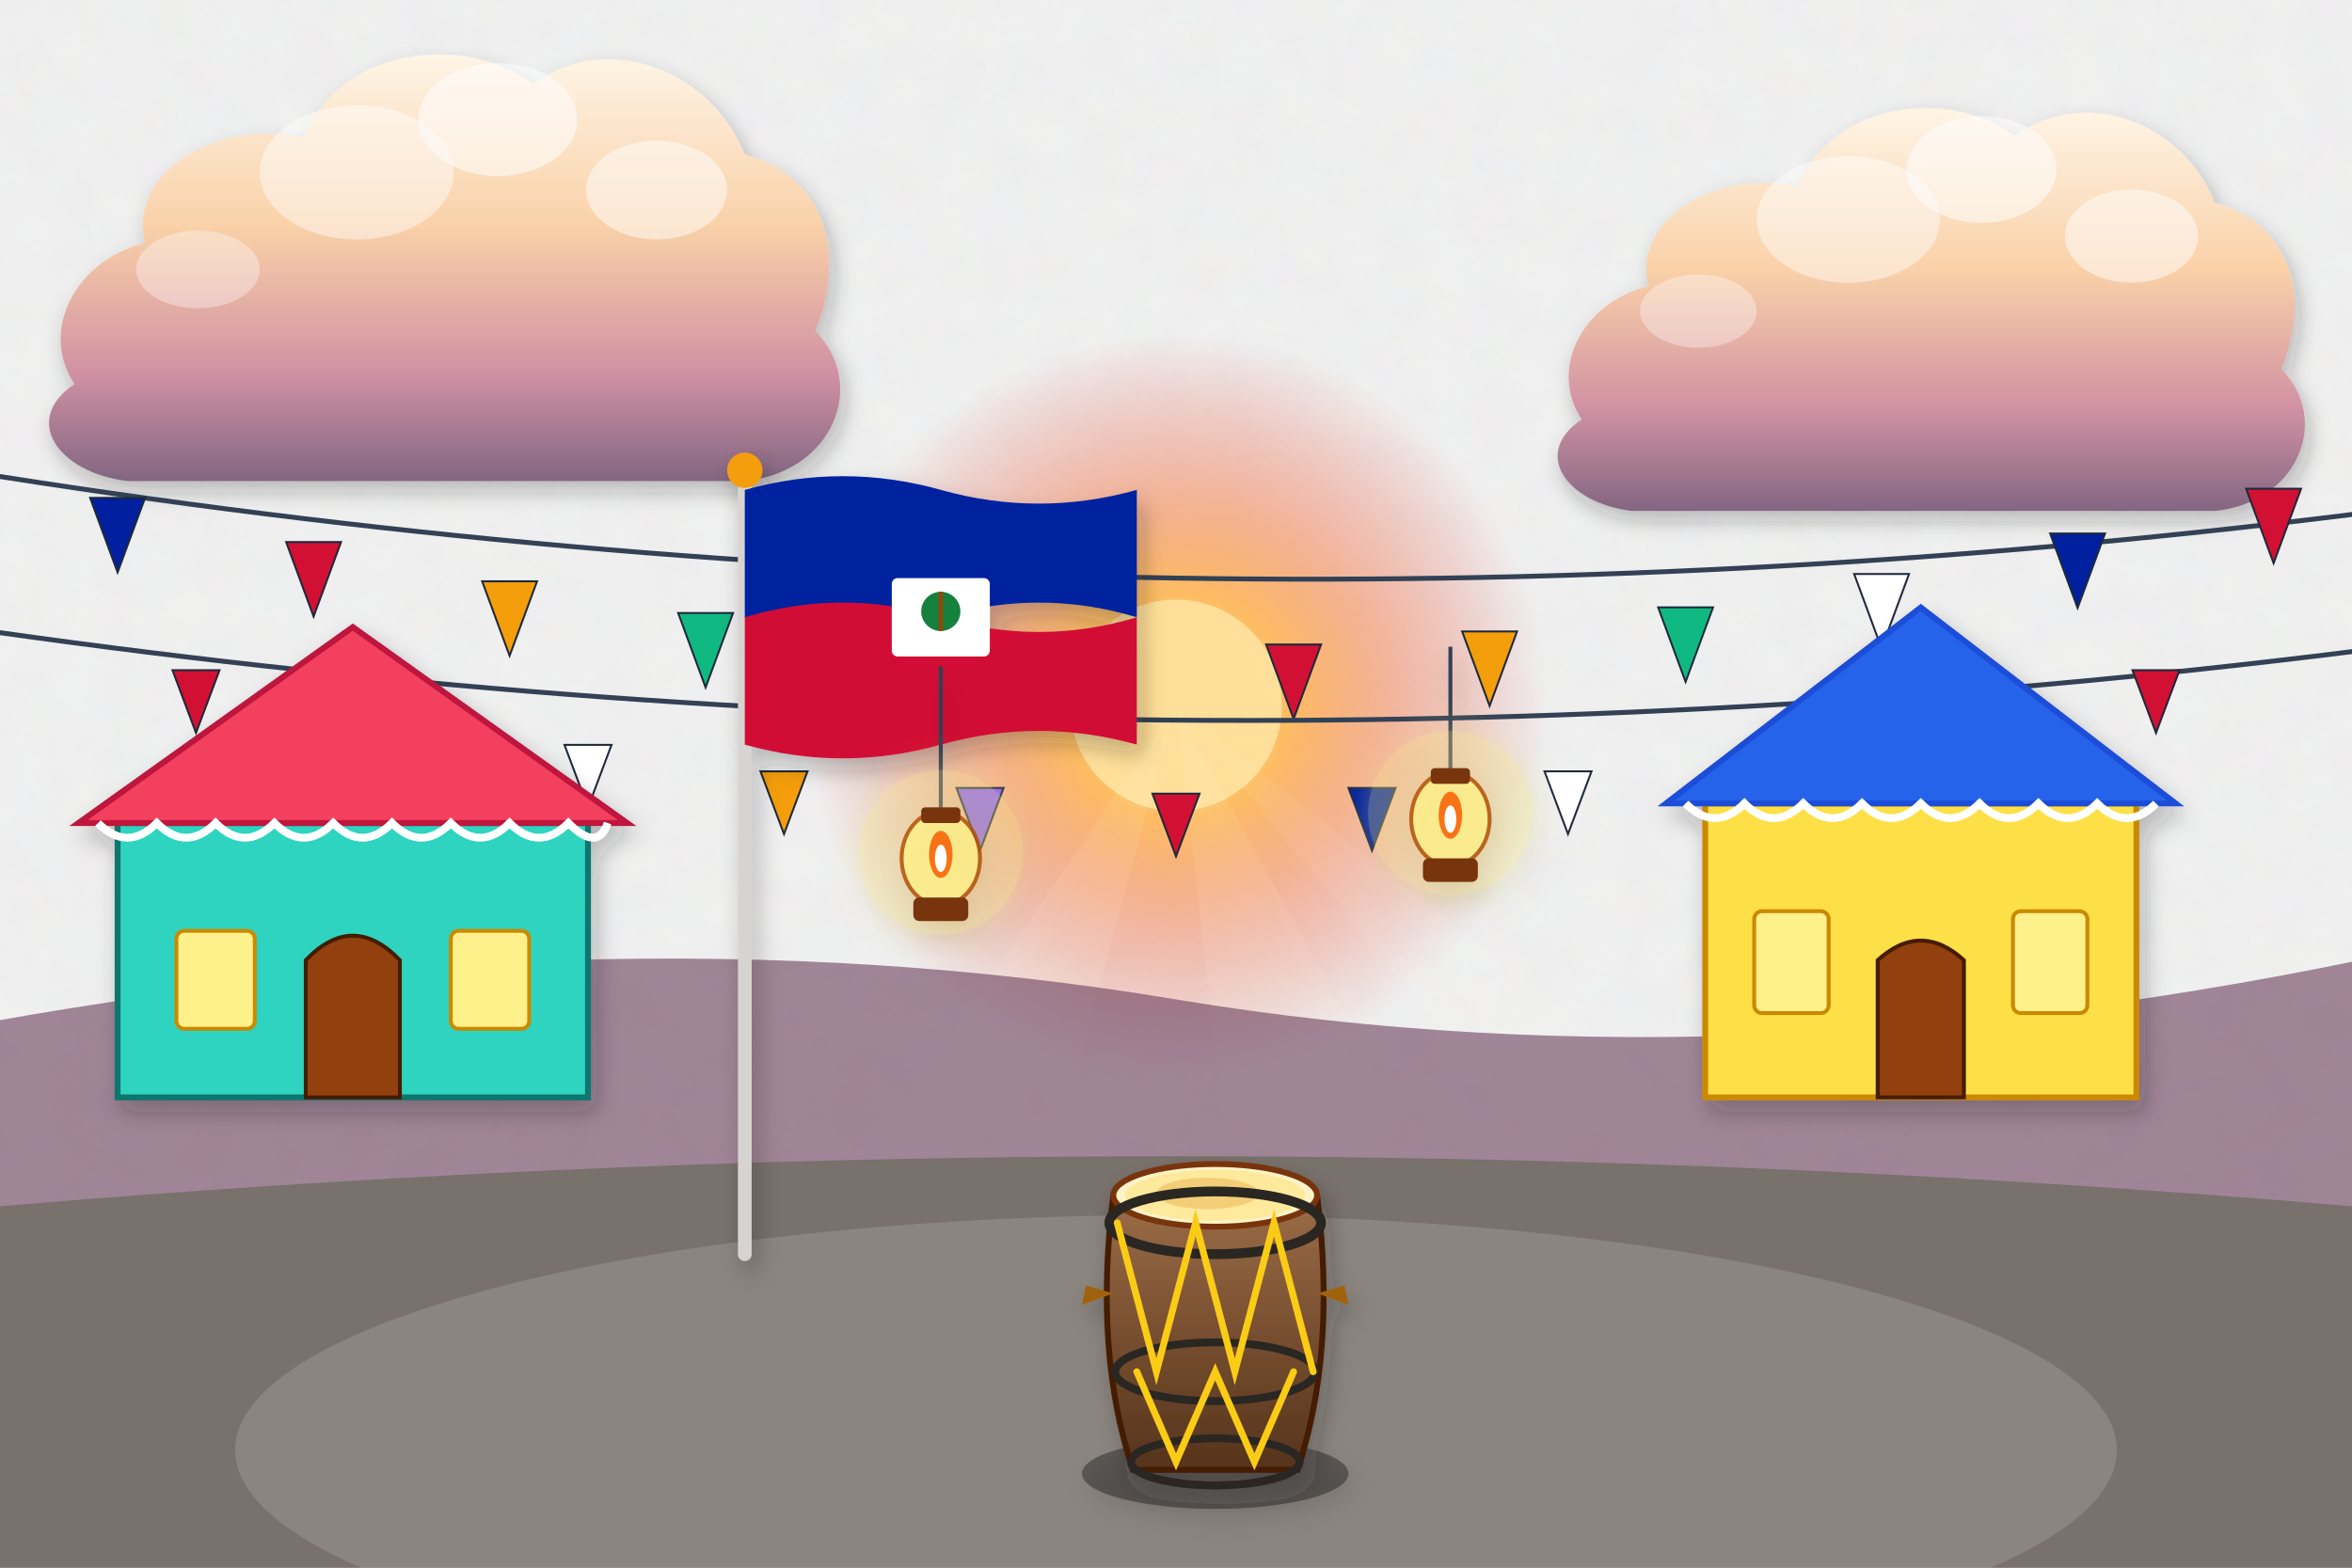
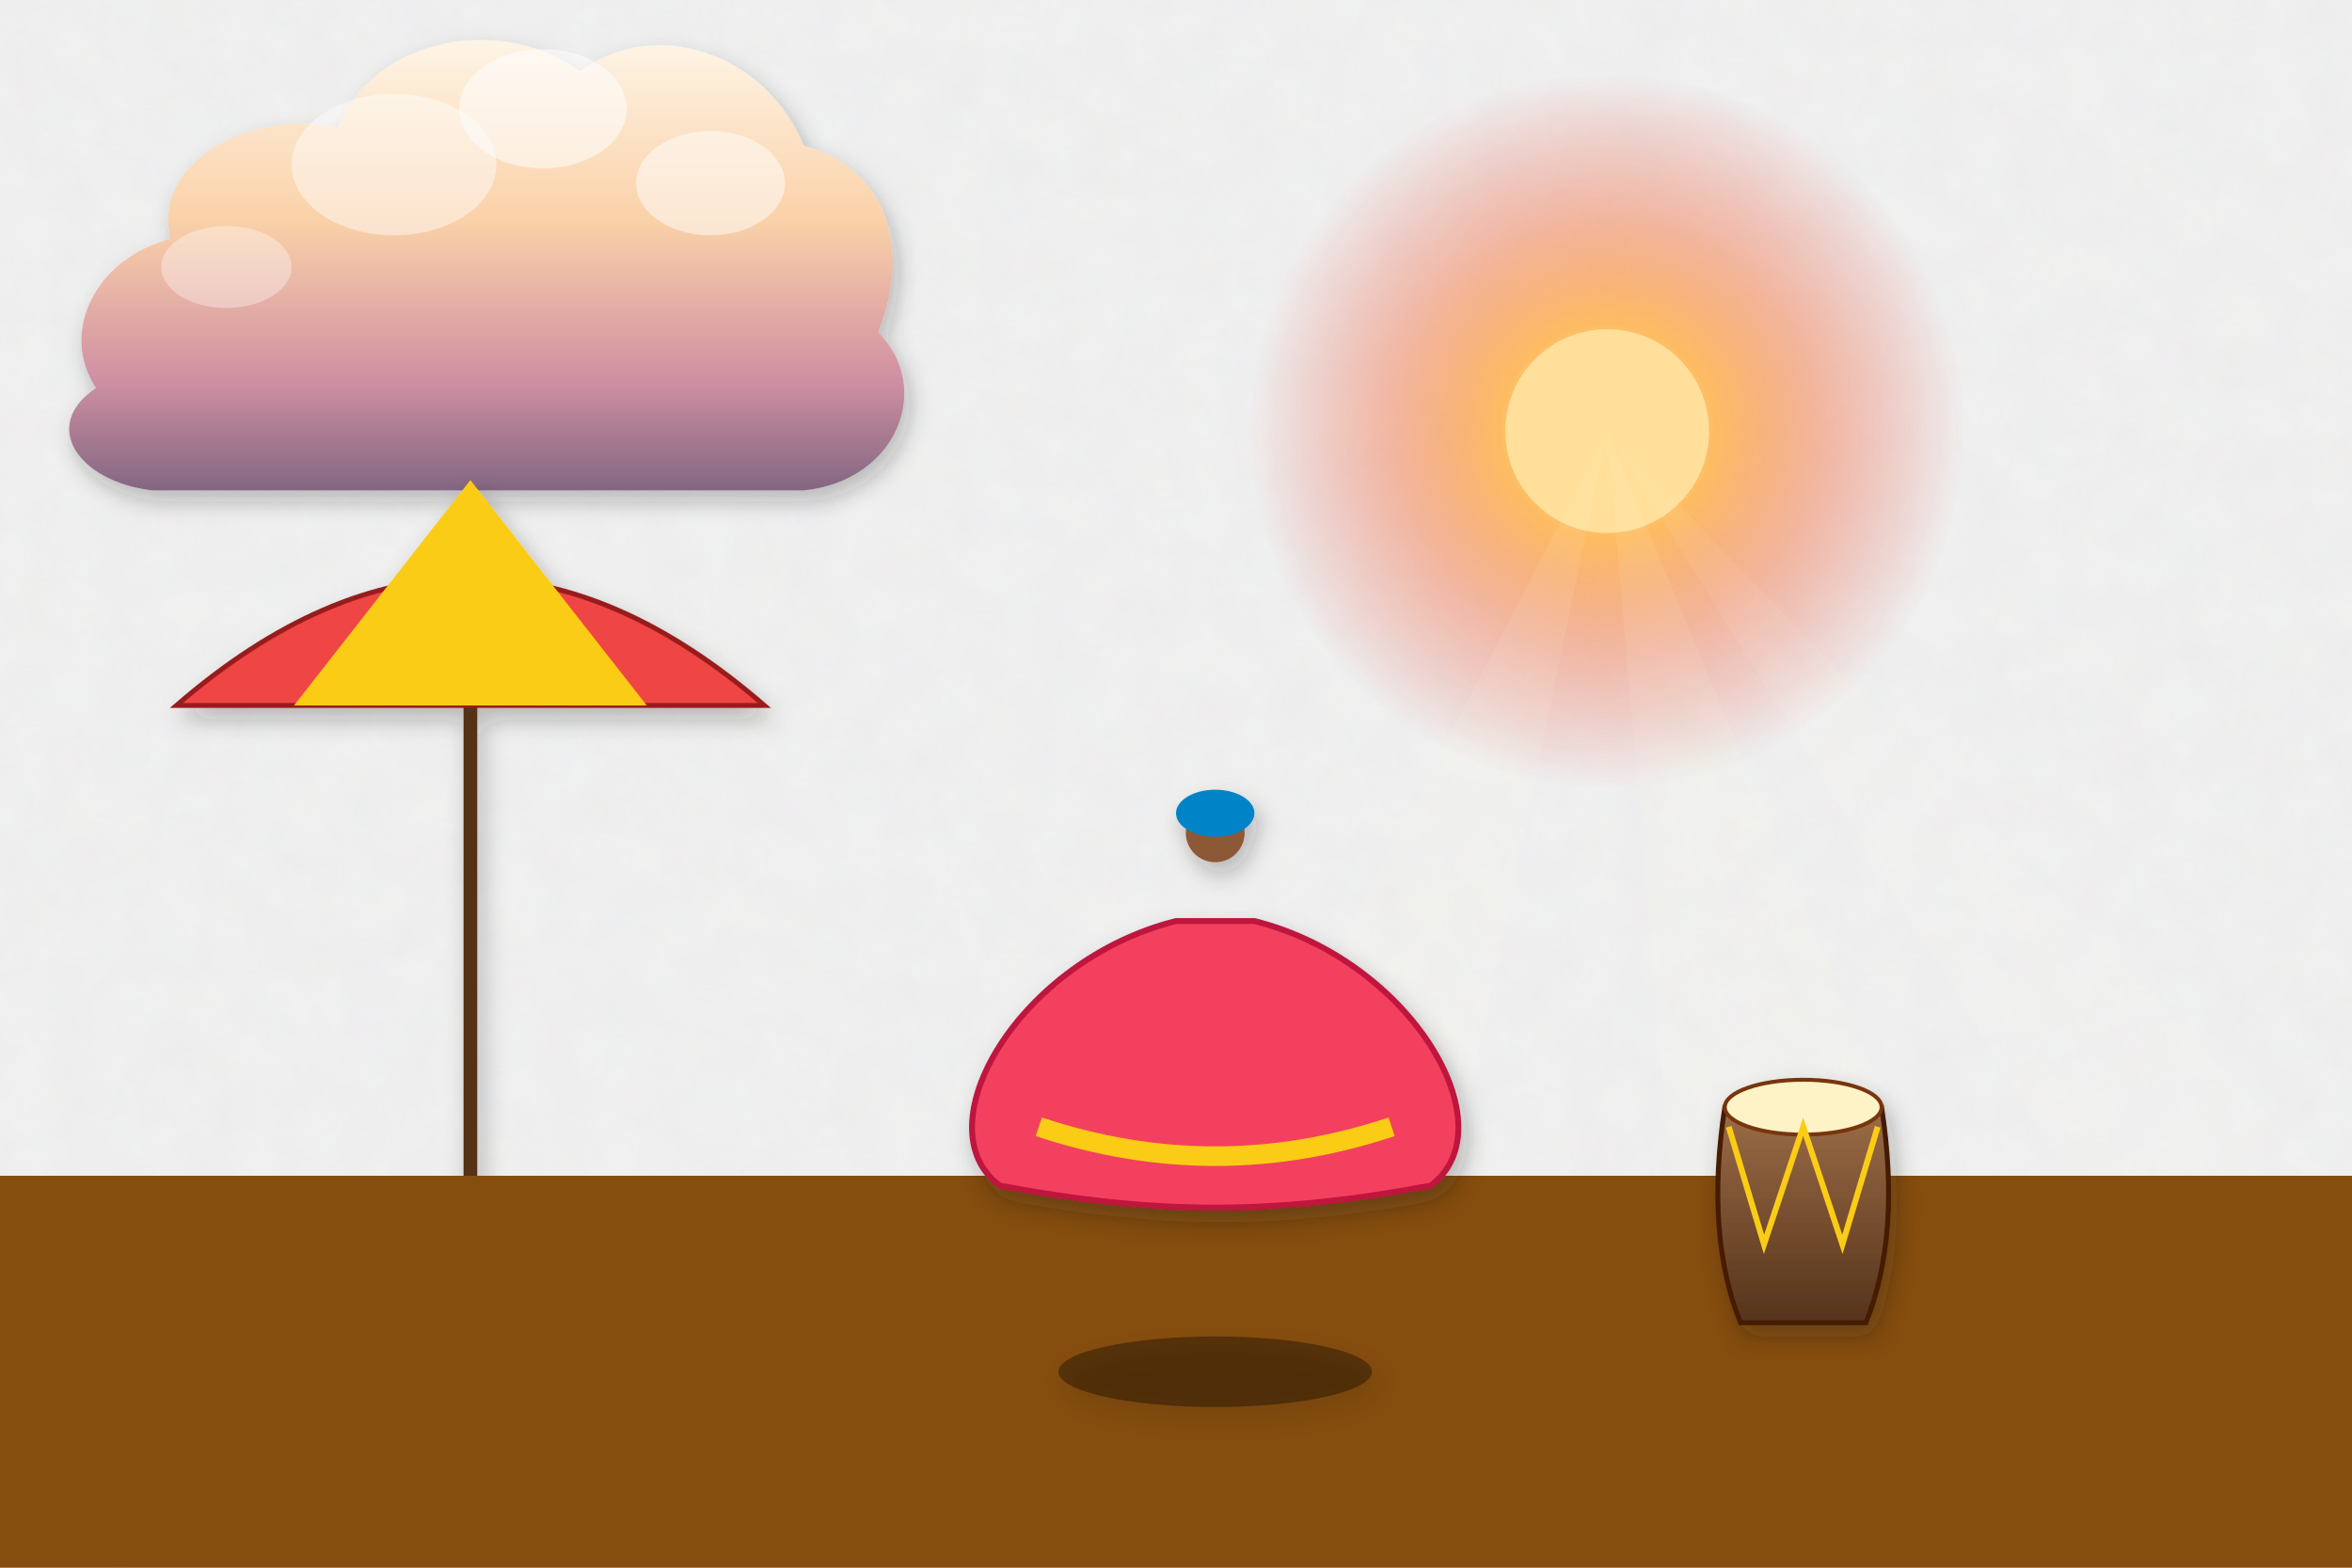
<svg xmlns="http://www.w3.org/2000/svg" viewBox="0 0 1200 800" width="1200" height="800">
  <defs>
    <filter id="ghibliPaper" x="0%" y="0%" width="100%" height="100%">
      <feTurbulence type="fractalNoise" baseFrequency="0.04" numOctaves="3" result="noise" seed="42" />
      <feColorMatrix type="matrix" values="1 0 0 0 0  0 1 0 0 0  0 0 1 0 0  0 0 0 0.035 0" in="noise" result="coloredNoise" />
      <feComposite operator="in" in2="SourceGraphic" />
    </filter>
    <filter id="softGlow" x="-20%" y="-20%" width="140%" height="140%">
      <feGaussianBlur stdDeviation="8" result="blur" />
      <feComposite in="SourceGraphic" in2="blur" operator="over" />
    </filter>
    <filter id="dropShadow" x="-20%" y="-20%" width="140%" height="140%">
      <feDropShadow dx="3" dy="6" stdDeviation="6" flood-color="#141e28" flood-opacity="0.28" />
    </filter>
    <linearGradient id="skyDay" x1="0" y1="0" x2="0" y2="1">
      <stop offset="0%" stop-color="#236ca7" />
      <stop offset="35%" stop-color="#5fa3d6" />
      <stop offset="70%" stop-color="#b8e1f2" />
      <stop offset="100%" stop-color="#fdf3dc" />
    </linearGradient>
    <linearGradient id="skySunset" x1="0" y1="0" x2="0" y2="1">
      <stop offset="0%" stop-color="#31396b" />
      <stop offset="35%" stop-color="#73507b" />
      <stop offset="65%" stop-color="#cb6b5c" />
      <stop offset="85%" stop-color="#f29e5a" />
      <stop offset="100%" stop-color="#fedaa2" />
    </linearGradient>
    <linearGradient id="skyDusk" x1="0" y1="0" x2="0" y2="1">
      <stop offset="0%" stop-color="#121832" />
      <stop offset="40%" stop-color="#262f56" />
      <stop offset="70%" stop-color="#4e3d64" />
      <stop offset="90%" stop-color="#915264" />
      <stop offset="100%" stop-color="#d6846c" />
    </linearGradient>
    <linearGradient id="cloudBodyDay" x1="0" y1="0" x2="0" y2="1">
      <stop offset="0%" stop-color="#ffffff" />
      <stop offset="45%" stop-color="#fcf8f0" />
      <stop offset="80%" stop-color="#d9e4ec" />
      <stop offset="100%" stop-color="#b6c8d7" />
    </linearGradient>
    <linearGradient id="cloudBodySunset" x1="0" y1="0" x2="0" y2="1">
      <stop offset="0%" stop-color="#fff5e6" />
      <stop offset="40%" stop-color="#fbd0a5" />
      <stop offset="75%" stop-color="#cf8ca0" />
      <stop offset="100%" stop-color="#7e607c" />
    </linearGradient>
    <radialGradient id="sunGlowDay" cx="50%" cy="50%" r="50%">
      <stop offset="0%" stop-color="#fffced" stop-opacity="1" />
      <stop offset="35%" stop-color="#ffebaa" stop-opacity="0.85" />
      <stop offset="70%" stop-color="#ffd573" stop-opacity="0.35" />
      <stop offset="100%" stop-color="#ffd573" stop-opacity="0" />
    </radialGradient>
    <radialGradient id="sunGlowSunset" cx="50%" cy="50%" r="50%">
      <stop offset="0%" stop-color="#fff8db" stop-opacity="1" />
      <stop offset="30%" stop-color="#ffb753" stop-opacity="0.9" />
      <stop offset="65%" stop-color="#f46e45" stop-opacity="0.4" />
      <stop offset="100%" stop-color="#e04a43" stop-opacity="0" />
    </radialGradient>
    <linearGradient id="hillDistant" x1="0" y1="0" x2="0" y2="1">
      <stop offset="0%" stop-color="#6e94a8" />
      <stop offset="100%" stop-color="#93b9c7" />
    </linearGradient>
    <linearGradient id="hillMid" x1="0" y1="0" x2="0" y2="1">
      <stop offset="0%" stop-color="#4a7c4f" />
      <stop offset="50%" stop-color="#3c6a40" />
      <stop offset="100%" stop-color="#2d5231" />
    </linearGradient>
    <linearGradient id="hillNear" x1="0" y1="0" x2="0" y2="1">
      <stop offset="0%" stop-color="#699e4c" />
      <stop offset="60%" stop-color="#4c7e33" />
      <stop offset="100%" stop-color="#2f5720" />
    </linearGradient>
    <linearGradient id="woodTone" x1="0" y1="0" x2="0" y2="1">
      <stop offset="0%" stop-color="#9c6d48" />
      <stop offset="50%" stop-color="#784f30" />
      <stop offset="100%" stop-color="#55341c" />
    </linearGradient>
    <linearGradient id="brassTone" x1="0" y1="0" x2="1" y2="1">
      <stop offset="0%" stop-color="#ffe699" />
      <stop offset="35%" stop-color="#d9a536" />
      <stop offset="70%" stop-color="#996c14" />
      <stop offset="100%" stop-color="#5e4007" />
    </linearGradient>
    <linearGradient id="stoneTone" x1="0" y1="0" x2="0" y2="1">
      <stop offset="0%" stop-color="#c5beb3" />
      <stop offset="60%" stop-color="#999184" />
      <stop offset="100%" stop-color="#6c6458" />
    </linearGradient>
    <linearGradient id="waterTone" x1="0" y1="0" x2="0" y2="1">
      <stop offset="0%" stop-color="#47a5be" />
      <stop offset="50%" stop-color="#2a7796" />
      <stop offset="100%" stop-color="#144d6a" />
    </linearGradient>
  </defs>
  <rect width="1200" height="800" fill="url(#skySunset)" filter="url(#ghibliPaper)" />
  <g>
-     <circle cx="600" cy="360" r="189" fill="url(#sunGlowSunset)" />
-     <circle cx="600" cy="360" r="54" fill="#ffdf99" />
-     <polygon points="600,360 300,800 480,800" fill="#fffbe6" opacity="0.08" />
-     <polygon points="600,360 650,800 840,800" fill="#fffbe6" opacity="0.08" />
-     <polygon points="600,360 960,800 1160,800" fill="#fffbe6" opacity="0.06" />
+     <circle cx="820" cy="220" r="182" fill="url(#sunGlowSunset)" />
+     <circle cx="820" cy="220" r="52" fill="#ffdf99" />
+     <polygon points="820,220 520,800 700,800" fill="#fffbe6" opacity="0.08" />
+     <polygon points="820,220 870,800 1060,800" fill="#fffbe6" opacity="0.08" />
+     <polygon points="820,220 1180,800 1380,800" fill="#fffbe6" opacity="0.06" />
  </g>
-   <g transform="translate(200, 160) scale(0.9)" opacity="0.95">
+   <g transform="translate(220, 160) scale(0.95)" opacity="0.95">
    <path d="M-180,40        C-200,10 -180,-30 -140,-40        C-150,-80 -100,-110 -50,-100        C-30,-150 40,-160 80,-130        C120,-160 180,-140 200,-90        C240,-80 260,-40 240,10        C270,40 250,90 200,95        L-150,95        C-190,90 -210,60 -180,40 Z" fill="url(#cloudBodySunset)" filter="url(#dropShadow)" />
    <ellipse cx="60" cy="-110" rx="45" ry="32" fill="#ffffff" opacity="0.55" />
    <ellipse cx="-20" cy="-80" rx="55" ry="38" fill="#ffffff" opacity="0.45" />
    <ellipse cx="150" cy="-70" rx="40" ry="28" fill="#ffffff" opacity="0.5" />
    <ellipse cx="-110" cy="-25" rx="35" ry="22" fill="#ffffff" opacity="0.35" />
  </g>
-   <g transform="translate(960, 180) scale(0.85)" opacity="0.95">
-     <path d="M-180,40        C-200,10 -180,-30 -140,-40        C-150,-80 -100,-110 -50,-100        C-30,-150 40,-160 80,-130        C120,-160 180,-140 200,-90        C240,-80 260,-40 240,10        C270,40 250,90 200,95        L-150,95        C-190,90 -210,60 -180,40 Z" fill="url(#cloudBodySunset)" filter="url(#dropShadow)" />
-     <ellipse cx="60" cy="-110" rx="45" ry="32" fill="#ffffff" opacity="0.55" />
-     <ellipse cx="-20" cy="-80" rx="55" ry="38" fill="#ffffff" opacity="0.45" />
-     <ellipse cx="150" cy="-70" rx="40" ry="28" fill="#ffffff" opacity="0.5" />
-     <ellipse cx="-110" cy="-25" rx="35" ry="22" fill="#ffffff" opacity="0.35" />
+   <g transform="translate(240, 360)" filter="url(#dropShadow)">
+     <line x1="0" y1="0" x2="0" y2="280" stroke="#543317" stroke-width="7" />
+     <path d="M-150,0 Q0,-130 150,0 Z" fill="#ef4444" stroke="#991b1b" stroke-width="2.5" />
+     <path d="M-90,0 Q0,-115 0,-115 Q0,-115 90,0 Z" fill="#facc15" />
  </g>
-   <path d="M-50,530 Q300,460 600,510 T1250,480 L1250,800 L-50,800 Z" fill="#6a3e5c" opacity="0.6" />
-   <g>
-     <path d="M-20,240 Q600,340 1220,260" stroke="#334155" stroke-width="2.5" fill="none" />
-     <polygon points="46,254.079 74,254.079 60,292.079" fill="#00209f" stroke="#1e293b" stroke-width="1" />
-     <polygon points="146,276.606 174,276.606 160,314.606" fill="#d21034" stroke="#1e293b" stroke-width="1" />
-     <polygon points="246,296.639 274,296.639 260,334.639" fill="#f59e0b" stroke="#1e293b" stroke-width="1" />
-     <polygon points="346,312.812 374,312.812 360,350.812" fill="#10b981" stroke="#1e293b" stroke-width="1" />
-     <polygon points="446,324.022 474,324.022 460,362.022" fill="#ffffff" stroke="#1e293b" stroke-width="1" />
-     <polygon points="546,329.507 574,329.507 560,367.507" fill="#00209f" stroke="#1e293b" stroke-width="1" />
-     <polygon points="646,328.892 674,328.892 660,366.892" fill="#d21034" stroke="#1e293b" stroke-width="1" />
-     <polygon points="746,322.219 774,322.219 760,360.219" fill="#f59e0b" stroke="#1e293b" stroke-width="1" />
-     <polygon points="846,309.943 874,309.943 860,347.943" fill="#10b981" stroke="#1e293b" stroke-width="1" />
-     <polygon points="946,292.901 974,292.901 960,330.901" fill="#ffffff" stroke="#1e293b" stroke-width="1" />
-     <polygon points="1046,272.253 1074,272.253 1060,310.253" fill="#00209f" stroke="#1e293b" stroke-width="1" />
-     <polygon points="1146,249.408 1174,249.408 1160,287.408" fill="#d21034" stroke="#1e293b" stroke-width="1" />
-     <path d="M-20,320 Q600,410 1220,330" stroke="#334155" stroke-width="2.5" fill="none" />
-     <polygon points="88,342 112,342 100,374" fill="#d21034" stroke="#1e293b" stroke-width="1" />
-     <polygon points="188,362.5 212,362.5 200,394.5" fill="#00209f" stroke="#1e293b" stroke-width="1" />
-     <polygon points="288,380.104 312,380.104 300,412.104" fill="#ffffff" stroke="#1e293b" stroke-width="1" />
-     <polygon points="388,393.612 412,393.612 400,425.612" fill="#f59e0b" stroke="#1e293b" stroke-width="1" />
-     <polygon points="488,402.104 512,402.104 500,434.104" fill="#8b5cf6" stroke="#1e293b" stroke-width="1" />
-     <polygon points="588,405 612,405 600,437" fill="#d21034" stroke="#1e293b" stroke-width="1" />
-     <polygon points="688,402.104 712,402.104 700,434.104" fill="#00209f" stroke="#1e293b" stroke-width="1" />
-     <polygon points="788,393.612 812,393.612 800,425.612" fill="#ffffff" stroke="#1e293b" stroke-width="1" />
-     <polygon points="888,380.104 912,380.104 900,412.104" fill="#f59e0b" stroke="#1e293b" stroke-width="1" />
-     <polygon points="988,362.5 1012,362.5 1000,394.5" fill="#8b5cf6" stroke="#1e293b" stroke-width="1" />
-     <polygon points="1088,342 1112,342 1100,374" fill="#d21034" stroke="#1e293b" stroke-width="1" />
+   <path d="M-50,600 L1250,600 L1250,800 L-50,800 Z" fill="#854d0e" />
+   <g transform="translate(620, 500)" filter="url(#dropShadow)">
+     <ellipse cx="0" cy="200" rx="80" ry="18" fill="#000000" opacity="0.35" />
+     <path d="M-20,-30        C-100,-10 -150,75 -110,105        C-30,120 30,120 110,105        C150,75 100,-10 20,-30 Z" fill="#f43f5e" stroke="#be123c" stroke-width="3" />
+     <path d="M-90,75 Q0,105 90,75" stroke="#facc15" stroke-width="10" fill="none" />
+     <circle cx="0" cy="-75" r="15" fill="#8c5836" />
+     <ellipse cx="0" cy="-85" rx="20" ry="12" fill="#0284c7" />
  </g>
-   <g transform="translate(180, 560)" filter="url(#dropShadow)">
-     <rect x="-120" y="-140" width="240" height="140" fill="#2dd4bf" stroke="#0f766e" stroke-width="3" />
-     <polygon points="-140,-140 0,-240 140,-140" fill="#f43f5e" stroke="#be123c" stroke-width="3" />
-     <path d="M-130,-140 Q-115,-125 -100,-140 Q-85,-125 -70,-140 Q-55,-125 -40,-140 Q-25,-125 -10,-140 Q5,-125 20,-140 Q35,-125 50,-140 Q65,-125 80,-140 Q95,-125 110,-140 Q125,-125 130,-140" stroke="#ffffff" stroke-width="4" fill="none" />
-     <path d="M-24,0 L-24,-70 Q0,-95 24,-70 L24,0 Z" fill="#92400e" stroke="#451a03" stroke-width="2" />
-     <rect x="-90" y="-85" width="40" height="50" rx="4" fill="#fef08a" stroke="#ca8a04" stroke-width="2" />
-     <rect x="50" y="-85" width="40" height="50" rx="4" fill="#fef08a" stroke="#ca8a04" stroke-width="2" />
-   </g>
-   <g transform="translate(980, 560)" filter="url(#dropShadow)">
-     <rect x="-110" y="-150" width="220" height="150" fill="#fde047" stroke="#ca8a04" stroke-width="3" />
-     <polygon points="-130,-150 0,-250 130,-150" fill="#2563eb" stroke="#1d4ed8" stroke-width="3" />
-     <path d="M-120,-150 Q-105,-135 -90,-150 Q-75,-135 -60,-150 Q-45,-135 -30,-150 Q-15,-135 0,-150 Q15,-135 30,-150 Q45,-135 60,-150 Q75,-135 90,-150 Q105,-135 120,-150" stroke="#ffffff" stroke-width="4" fill="none" />
-     <path d="M-22,0 L-22,-70 Q0,-90 22,-70 L22,0 Z" fill="#92400e" stroke="#451a03" stroke-width="2" />
-     <rect x="-85" y="-95" width="38" height="52" rx="4" fill="#fef08a" stroke="#ca8a04" stroke-width="2" />
-     <rect x="47" y="-95" width="38" height="52" rx="4" fill="#fef08a" stroke="#ca8a04" stroke-width="2" />
-   </g>
-   <path d="M-50,620 Q600,560 1250,620 L1250,800 L-50,800 Z" fill="#78716c" />
-   <ellipse cx="600" cy="740" rx="480" ry="120" fill="#a8a29e" opacity="0.4" />
-   <g transform="translate(380, 240)" filter="url(#dropShadow)">
-     <line x1="0" y1="0" x2="0" y2="400" stroke="#d6d3d1" stroke-width="7" stroke-linecap="round" />
-     <circle cx="0" cy="0" r="9" fill="#f59e0b" />
-     <path d="M0,10 Q50,-4 100,10 T200,10 L200,75 Q150,60 100,75 T0,75 Z" fill="#00209f" />
-     <path d="M0,75 Q50,60 100,75 T200,75 L200,140 Q150,126 100,140 T0,140 Z" fill="#d21034" />
-     <rect x="75" y="55" width="50" height="40" rx="3" fill="#ffffff" />
-     <circle cx="100" cy="72" r="10" fill="#15803d" />
-     <line x1="100" y1="62" x2="100" y2="82" stroke="#854d0e" stroke-width="2.5" />
-   </g>
-   <g transform="translate(480, 420)" filter="url(#dropShadow)">
-     <line x1="0" y1="-80" x2="0" y2="0" stroke="#334155" stroke-width="2" />
-     <circle cx="0" cy="15" r="42" fill="#fef08a" opacity="0.3" filter="url(#softGlow)" />
-     <ellipse cx="0" cy="18" rx="20" ry="24" fill="#fef08a" opacity="0.85" stroke="#b45309" stroke-width="2" />
-     <ellipse cx="0" cy="16" rx="6" ry="12" fill="#f97316" />
-     <ellipse cx="0" cy="18" rx="3" ry="7" fill="#ffffff" />
-     <rect x="-14" y="38" width="28" height="12" rx="3" fill="#78350f" />
-     <rect x="-10" y="-8" width="20" height="8" rx="2" fill="#78350f" />
-   </g>
-   <g transform="translate(740, 400)" filter="url(#dropShadow)">
-     <line x1="0" y1="-70" x2="0" y2="0" stroke="#334155" stroke-width="2" />
-     <circle cx="0" cy="15" r="42" fill="#fef08a" opacity="0.3" filter="url(#softGlow)" />
-     <ellipse cx="0" cy="18" rx="20" ry="24" fill="#fef08a" opacity="0.85" stroke="#b45309" stroke-width="2" />
-     <ellipse cx="0" cy="16" rx="6" ry="12" fill="#f97316" />
-     <ellipse cx="0" cy="18" rx="3" ry="7" fill="#ffffff" />
-     <rect x="-14" y="38" width="28" height="12" rx="3" fill="#78350f" />
-     <rect x="-10" y="-8" width="20" height="8" rx="2" fill="#78350f" />
-   </g>
-   <g transform="translate(620, 680)" filter="url(#dropShadow)">
-     <ellipse cx="0" cy="72" rx="68" ry="18" fill="#000000" opacity="0.35" />
-     <path d="M-52,-70 L52,-70 Q62,10 42,70 L-42,70 Q-62,10 -52,-70 Z" fill="url(#woodTone)" stroke="#451a03" stroke-width="3" />
-     <ellipse cx="0" cy="-70" rx="52" ry="16" fill="#fef3c7" stroke="#78350f" stroke-width="3" />
-     <ellipse cx="0" cy="-70" rx="46" ry="13" fill="#fde68a" opacity="0.7" />
-     <ellipse cx="-4" cy="-71" rx="26" ry="8" fill="#d97706" opacity="0.25" />
-     <ellipse cx="0" cy="-56" rx="54" ry="16" fill="none" stroke="#292524" stroke-width="5" />
-     <ellipse cx="0" cy="20" rx="51" ry="15" fill="none" stroke="#292524" stroke-width="4" />
-     <ellipse cx="0" cy="66" rx="43" ry="12" fill="none" stroke="#292524" stroke-width="4" />
-     <path d="M-50,-56 L-30,20 L-10,-56 L10,20 L30,-56 L50,20" stroke="#facc15" stroke-width="3.5" fill="none" stroke-linecap="round" />
-     <path d="M-40,20 L-20,66 L0,20 L20,66 L40,20" stroke="#facc15" stroke-width="3.5" fill="none" stroke-linecap="round" />
-     <polygon points="52,-20 68,-14 66,-24" fill="#a16207" />
-     <polygon points="-52,-20 -68,-14 -66,-24" fill="#a16207" />
+   <g transform="translate(920, 620)" filter="url(#dropShadow)">
+     <path d="M-40,-55 L40,-55 Q50,10 32,55 L-32,55 Q-50,10 -40,-55 Z" fill="url(#woodTone)" stroke="#451a03" stroke-width="2.5" />
+     <ellipse cx="0" cy="-55" rx="40" ry="14" fill="#fef3c7" stroke="#78350f" stroke-width="2" />
+     <path d="M-38,-45 L-20,15 L0,-45 L20,15 L38,-45" stroke="#facc15" stroke-width="3" fill="none" />
  </g>
</svg>
